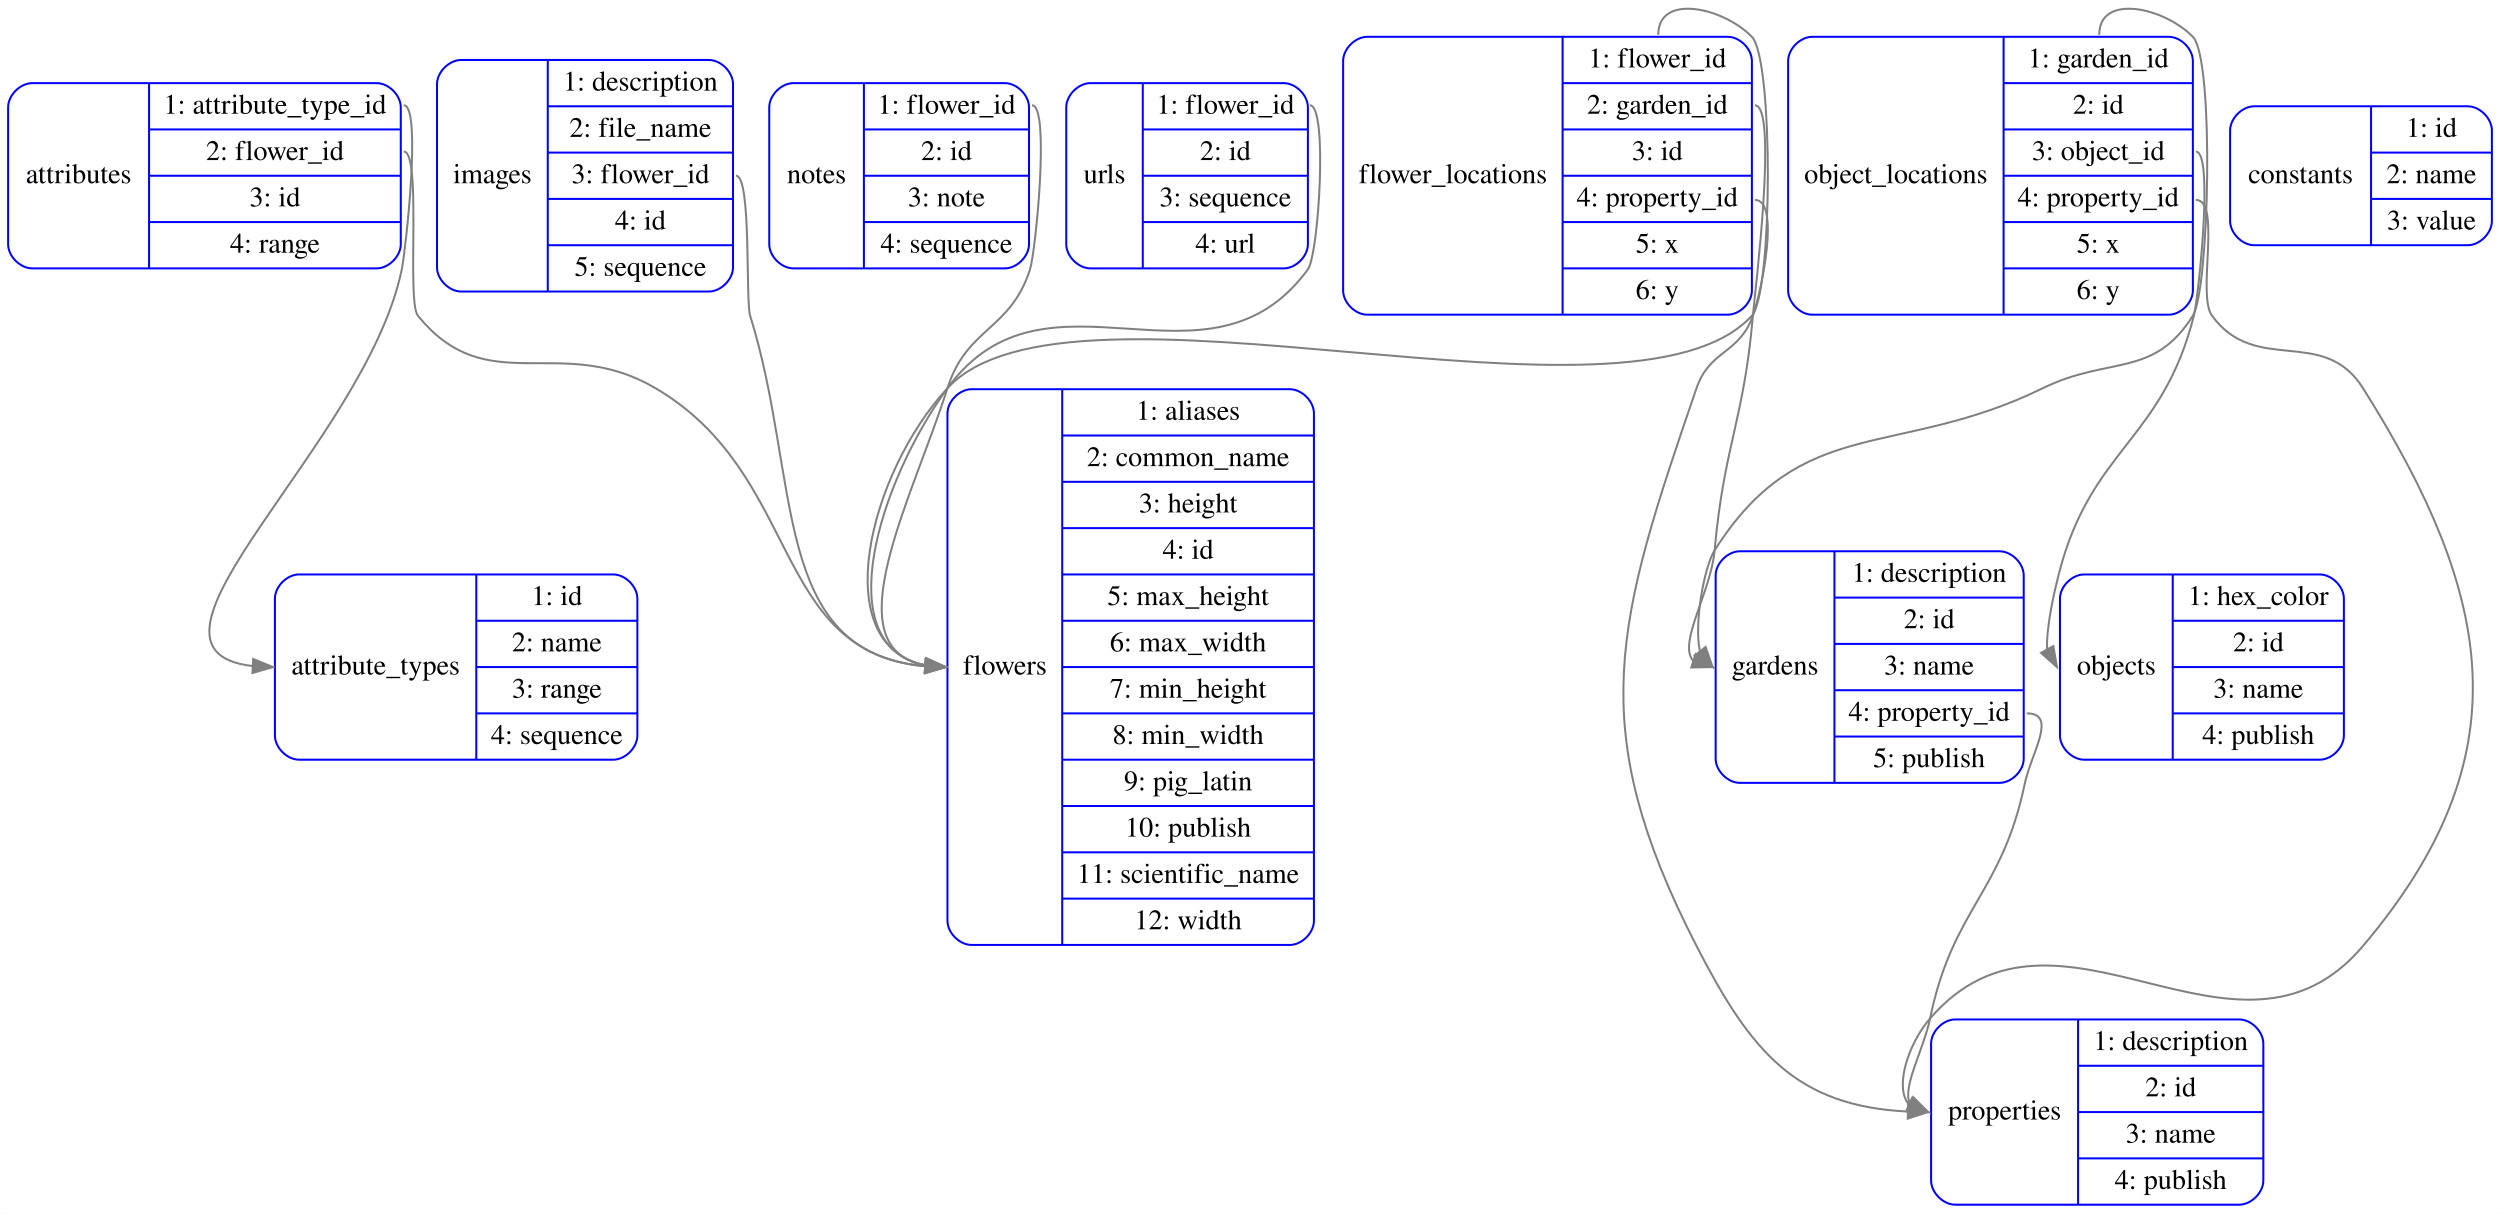
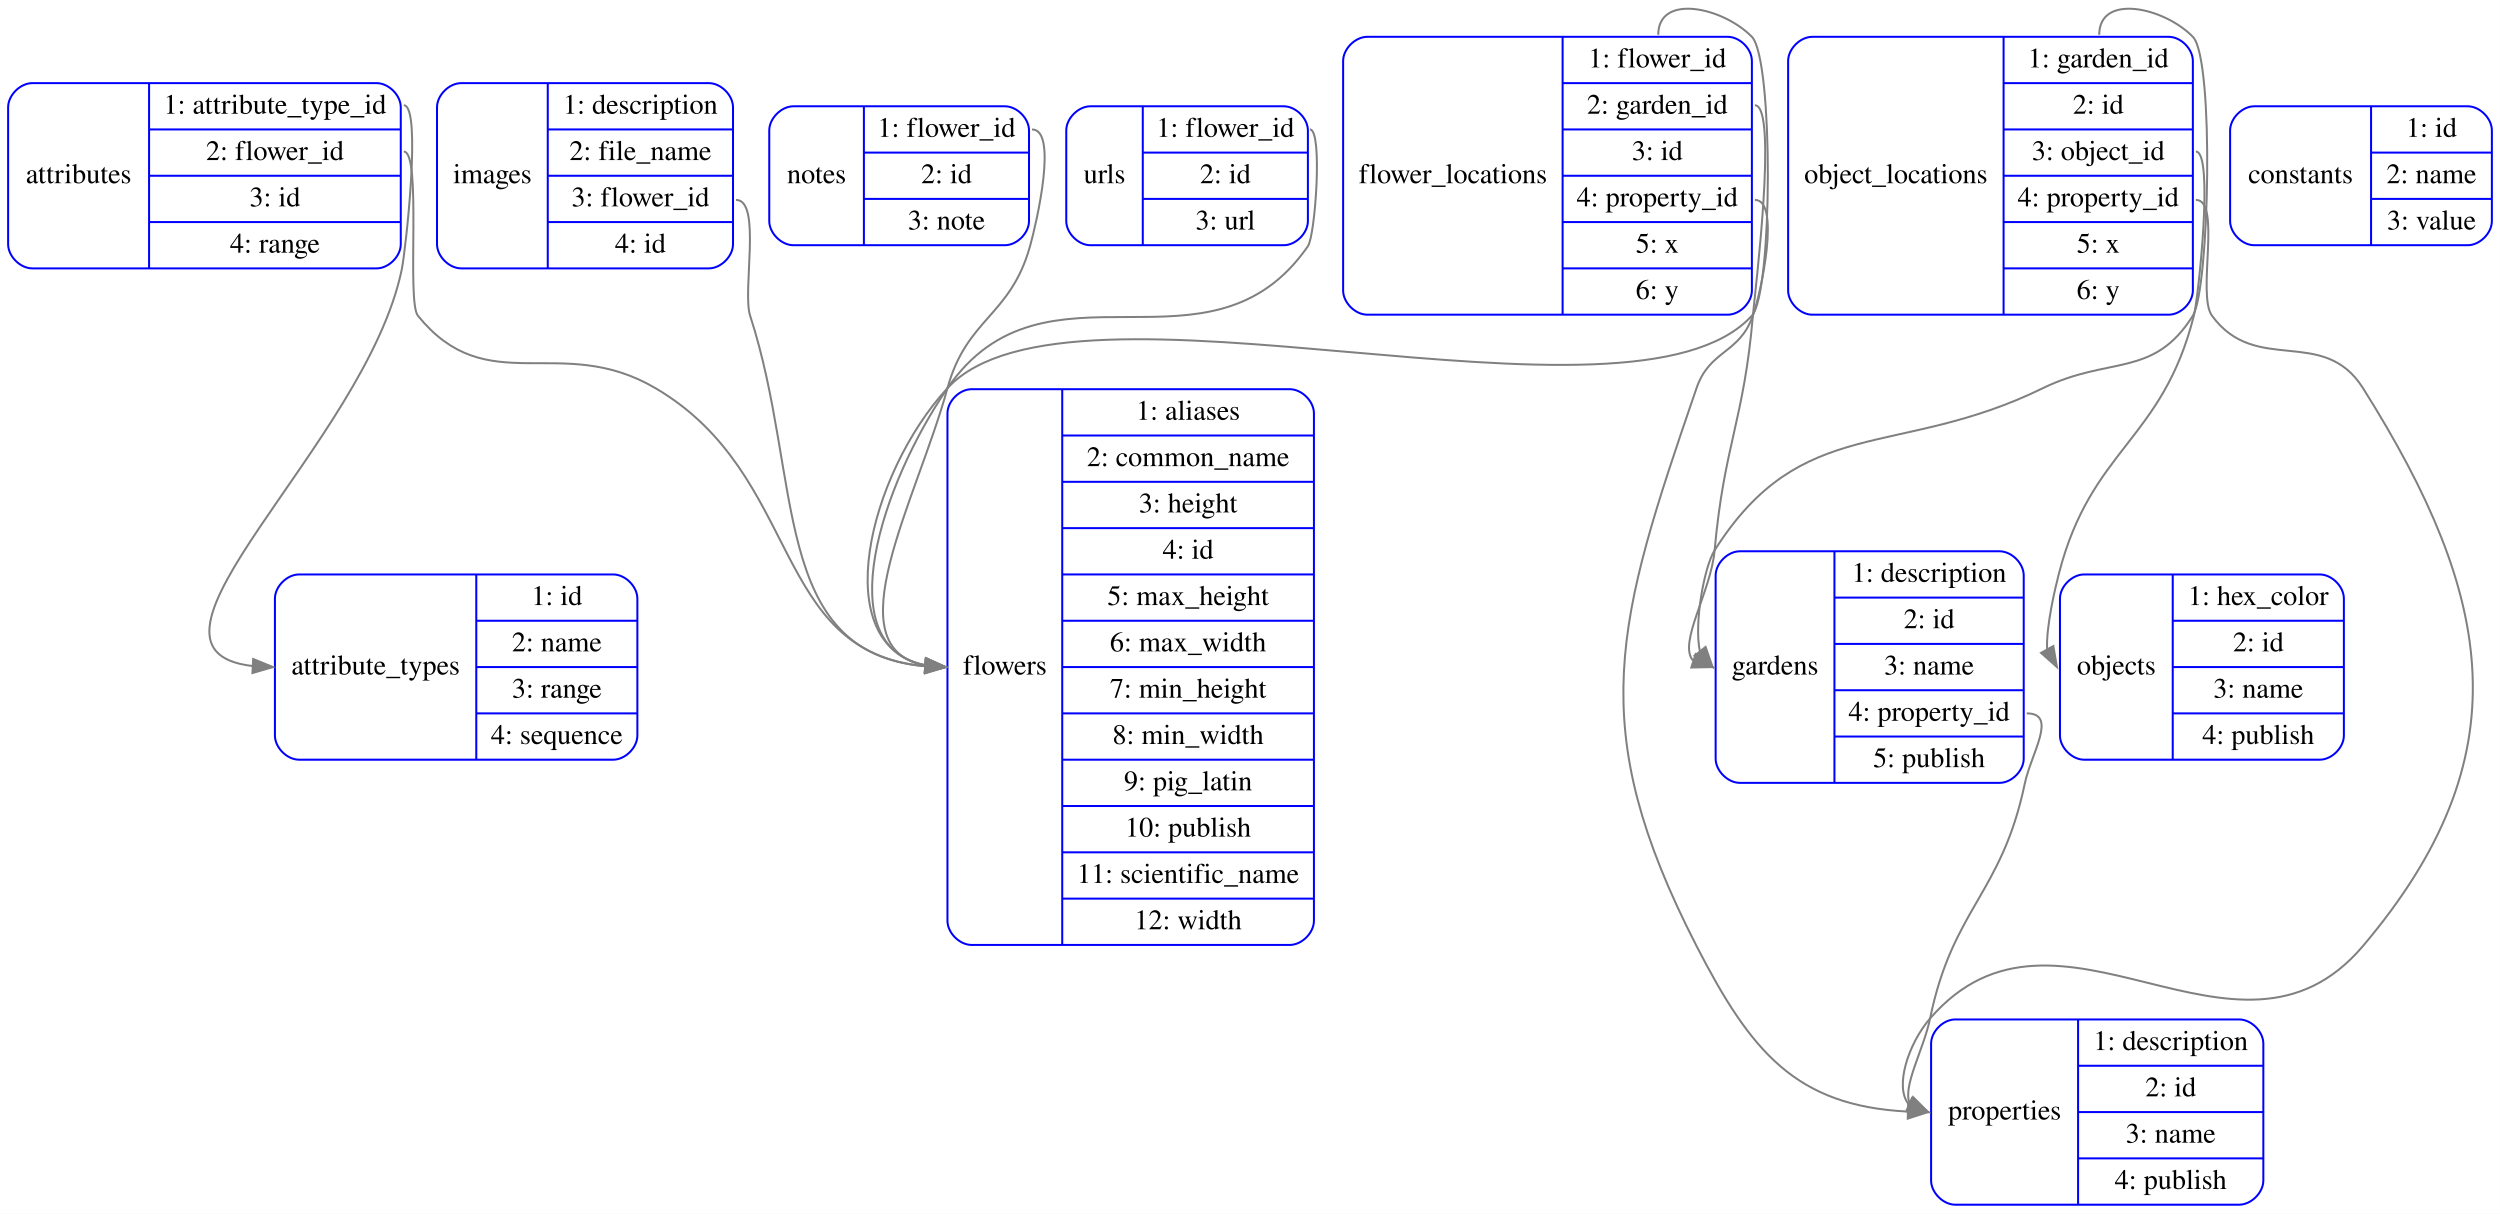
<svg xmlns="http://www.w3.org/2000/svg" width="1242pt" height="603pt" viewBox="0.00 0.00 1241.50 602.79">
  <g id="graph0" class="graph" transform="scale(1 1) rotate(0) translate(4 598.785)">
    <polygon fill="white" stroke="none" points="-4,4 -4,-598.785 1237.5,-598.785 1237.5,4 -4,4" />
    <g id="node1" class="node">
      <path fill="none" stroke="blue" d="M144.5,-221.5C144.5,-221.5 300.5,-221.5 300.5,-221.5 306.5,-221.5 312.5,-227.5 312.5,-233.5 312.5,-233.5 312.5,-301.5 312.5,-301.5 312.5,-307.5 306.5,-313.5 300.5,-313.5 300.5,-313.5 144.5,-313.5 144.5,-313.5 138.5,-313.5 132.5,-307.5 132.5,-301.5 132.5,-301.5 132.5,-233.5 132.5,-233.5 132.5,-227.5 138.5,-221.5 144.5,-221.5" />
      <text text-anchor="middle" x="182.5" y="-263.8" font-family="Times,serif" font-size="14.00">attribute_types</text>
      <polyline fill="none" stroke="blue" points="232.5,-221.5 232.5,-313.5 " />
      <text text-anchor="middle" x="272.5" y="-298.3" font-family="Times,serif" font-size="14.00">1: id</text>
      <polyline fill="none" stroke="blue" points="232.5,-290.5 312.5,-290.5 " />
      <text text-anchor="middle" x="272.5" y="-275.3" font-family="Times,serif" font-size="14.00">2: name</text>
      <polyline fill="none" stroke="blue" points="232.5,-267.5 312.5,-267.5 " />
      <text text-anchor="middle" x="272.5" y="-252.3" font-family="Times,serif" font-size="14.00">3: range</text>
      <polyline fill="none" stroke="blue" points="232.5,-244.5 312.5,-244.5 " />
      <text text-anchor="middle" x="272.5" y="-229.3" font-family="Times,serif" font-size="14.00">4: sequence</text>
    </g>
    <g id="node2" class="node">
      <path fill="none" stroke="blue" d="M12,-465.5C12,-465.5 183,-465.5 183,-465.5 189,-465.5 195,-471.5 195,-477.5 195,-477.5 195,-545.5 195,-545.5 195,-551.5 189,-557.5 183,-557.5 183,-557.5 12,-557.5 12,-557.5 6,-557.5 0,-551.5 0,-545.5 0,-545.5 0,-477.5 0,-477.5 0,-471.5 6,-465.5 12,-465.5" />
      <text text-anchor="middle" x="35" y="-507.8" font-family="Times,serif" font-size="14.00">attributes</text>
      <polyline fill="none" stroke="blue" points="70,-465.5 70,-557.5 " />
      <text text-anchor="middle" x="132.5" y="-542.3" font-family="Times,serif" font-size="14.00">1: attribute_type_id</text>
      <polyline fill="none" stroke="blue" points="70,-534.5 195,-534.5 " />
      <text text-anchor="middle" x="132.5" y="-519.3" font-family="Times,serif" font-size="14.00">2: flower_id</text>
      <polyline fill="none" stroke="blue" points="70,-511.5 195,-511.5 " />
      <text text-anchor="middle" x="132.5" y="-496.3" font-family="Times,serif" font-size="14.00">3: id</text>
      <polyline fill="none" stroke="blue" points="70,-488.5 195,-488.5 " />
      <text text-anchor="middle" x="132.5" y="-473.3" font-family="Times,serif" font-size="14.00">4: range</text>
    </g>
    <g id="edge1" class="edge">
      <path fill="none" stroke="grey" d="M196.5,-546.5C205.556,-546.5 197.333,-473.869 195.5,-465 177.594,-378.344 50.316,-276.26 121.282,-268.032" />
      <polygon fill="grey" stroke="grey" points="121.696,-271.515 131.5,-267.5 121.331,-264.525 121.696,-271.515" />
    </g>
    <g id="node5" class="node">
      <path fill="none" stroke="blue" d="M478.5,-129.5C478.5,-129.5 636.5,-129.5 636.5,-129.5 642.5,-129.5 648.5,-135.5 648.5,-141.5 648.5,-141.5 648.5,-393.5 648.5,-393.5 648.5,-399.5 642.5,-405.5 636.5,-405.5 636.5,-405.5 478.5,-405.5 478.5,-405.5 472.5,-405.5 466.5,-399.5 466.5,-393.5 466.5,-393.5 466.5,-141.5 466.5,-141.5 466.5,-135.5 472.5,-129.5 478.5,-129.5" />
      <text text-anchor="middle" x="495" y="-263.8" font-family="Times,serif" font-size="14.00">flowers</text>
      <polyline fill="none" stroke="blue" points="523.5,-129.5 523.5,-405.5 " />
      <text text-anchor="middle" x="586" y="-390.3" font-family="Times,serif" font-size="14.00">1: aliases</text>
      <polyline fill="none" stroke="blue" points="523.5,-382.5 648.5,-382.5 " />
      <text text-anchor="middle" x="586" y="-367.3" font-family="Times,serif" font-size="14.00">2: common_name</text>
      <polyline fill="none" stroke="blue" points="523.5,-359.5 648.5,-359.5 " />
      <text text-anchor="middle" x="586" y="-344.3" font-family="Times,serif" font-size="14.00">3: height</text>
      <polyline fill="none" stroke="blue" points="523.5,-336.5 648.5,-336.5 " />
      <text text-anchor="middle" x="586" y="-321.3" font-family="Times,serif" font-size="14.00">4: id</text>
      <polyline fill="none" stroke="blue" points="523.5,-313.5 648.5,-313.5 " />
      <text text-anchor="middle" x="586" y="-298.3" font-family="Times,serif" font-size="14.00">5: max_height</text>
      <polyline fill="none" stroke="blue" points="523.5,-290.5 648.5,-290.5 " />
      <text text-anchor="middle" x="586" y="-275.3" font-family="Times,serif" font-size="14.00">6: max_width</text>
      <polyline fill="none" stroke="blue" points="523.5,-267.5 648.5,-267.5 " />
      <text text-anchor="middle" x="586" y="-252.3" font-family="Times,serif" font-size="14.00">7: min_height</text>
      <polyline fill="none" stroke="blue" points="523.5,-244.5 648.5,-244.5 " />
      <text text-anchor="middle" x="586" y="-229.3" font-family="Times,serif" font-size="14.00">8: min_width</text>
      <polyline fill="none" stroke="blue" points="523.5,-221.5 648.5,-221.5 " />
      <text text-anchor="middle" x="586" y="-206.3" font-family="Times,serif" font-size="14.00">9: pig_latin</text>
      <polyline fill="none" stroke="blue" points="523.5,-198.5 648.5,-198.5 " />
      <text text-anchor="middle" x="586" y="-183.3" font-family="Times,serif" font-size="14.00">10: publish</text>
      <polyline fill="none" stroke="blue" points="523.5,-175.5 648.5,-175.5 " />
      <text text-anchor="middle" x="586" y="-160.3" font-family="Times,serif" font-size="14.00">11: scientific_name</text>
      <polyline fill="none" stroke="blue" points="523.5,-152.5 648.5,-152.5 " />
      <text text-anchor="middle" x="586" y="-137.3" font-family="Times,serif" font-size="14.00">12: width</text>
    </g>
    <g id="edge2" class="edge">
      <path fill="none" stroke="grey" d="M196.5,-523.5C205.589,-523.5 197.784,-449.066 203.5,-442 237.985,-399.371 274.22,-433.767 321.5,-406 394.929,-362.876 378.29,-275.091 455.115,-267.962" />
      <polygon fill="grey" stroke="grey" points="455.666,-271.441 465.5,-267.5 455.354,-264.448 455.666,-271.441" />
    </g>
    <g id="node3" class="node">
      <path fill="none" stroke="blue" d="M1115.5,-477C1115.5,-477 1221.5,-477 1221.5,-477 1227.5,-477 1233.5,-483 1233.5,-489 1233.5,-489 1233.5,-534 1233.5,-534 1233.5,-540 1227.5,-546 1221.5,-546 1221.5,-546 1115.5,-546 1115.5,-546 1109.5,-546 1103.5,-540 1103.5,-534 1103.5,-534 1103.5,-489 1103.5,-489 1103.5,-483 1109.5,-477 1115.5,-477" />
      <text text-anchor="middle" x="1138.5" y="-507.8" font-family="Times,serif" font-size="14.00">constants</text>
      <polyline fill="none" stroke="blue" points="1173.5,-477 1173.5,-546 " />
      <text text-anchor="middle" x="1203.5" y="-530.8" font-family="Times,serif" font-size="14.00">1: id</text>
      <polyline fill="none" stroke="blue" points="1173.5,-523 1233.5,-523 " />
      <text text-anchor="middle" x="1203.5" y="-507.8" font-family="Times,serif" font-size="14.00">2: name</text>
      <polyline fill="none" stroke="blue" points="1173.5,-500 1233.5,-500 " />
      <text text-anchor="middle" x="1203.5" y="-484.8" font-family="Times,serif" font-size="14.00">3: value</text>
    </g>
    <g id="node4" class="node">
      <path fill="none" stroke="blue" d="M675,-442.5C675,-442.5 854,-442.5 854,-442.5 860,-442.5 866,-448.5 866,-454.5 866,-454.5 866,-568.5 866,-568.5 866,-574.5 860,-580.5 854,-580.5 854,-580.5 675,-580.5 675,-580.5 669,-580.5 663,-574.5 663,-568.5 663,-568.5 663,-454.5 663,-454.5 663,-448.5 669,-442.5 675,-442.5" />
      <text text-anchor="middle" x="717.5" y="-507.8" font-family="Times,serif" font-size="14.00">flower_locations</text>
      <polyline fill="none" stroke="blue" points="772,-442.5 772,-580.5 " />
      <text text-anchor="middle" x="819" y="-565.3" font-family="Times,serif" font-size="14.00">1: flower_id</text>
      <polyline fill="none" stroke="blue" points="772,-557.5 866,-557.5 " />
      <text text-anchor="middle" x="819" y="-542.3" font-family="Times,serif" font-size="14.00">2: garden_id</text>
      <polyline fill="none" stroke="blue" points="772,-534.5 866,-534.5 " />
      <text text-anchor="middle" x="819" y="-519.3" font-family="Times,serif" font-size="14.00">3: id</text>
      <polyline fill="none" stroke="blue" points="772,-511.5 866,-511.5 " />
      <text text-anchor="middle" x="819" y="-496.3" font-family="Times,serif" font-size="14.00">4: property_id</text>
      <polyline fill="none" stroke="blue" points="772,-488.5 866,-488.5 " />
      <text text-anchor="middle" x="819" y="-473.3" font-family="Times,serif" font-size="14.00">5: x</text>
      <polyline fill="none" stroke="blue" points="772,-465.5 866,-465.5 " />
      <text text-anchor="middle" x="819" y="-450.3" font-family="Times,serif" font-size="14.00">6: y</text>
    </g>
    <g id="edge3" class="edge">
      <path fill="none" stroke="grey" d="M819.5,-581.5C819.5,-602.171 851.541,-595.273 866,-580.5 876.764,-569.502 876.382,-453.359 866,-442 805.865,-376.203 526.872,-471.58 466.5,-406 427.251,-363.365 406.459,-278.259 455.516,-268.432" />
      <polygon fill="grey" stroke="grey" points="455.868,-271.914 465.5,-267.5 455.218,-264.944 455.868,-271.914" />
    </g>
    <g id="node6" class="node">
      <path fill="none" stroke="blue" d="M860,-210C860,-210 989,-210 989,-210 995,-210 1001,-216 1001,-222 1001,-222 1001,-313 1001,-313 1001,-319 995,-325 989,-325 989,-325 860,-325 860,-325 854,-325 848,-319 848,-313 848,-313 848,-222 848,-222 848,-216 854,-210 860,-210" />
      <text text-anchor="middle" x="877.5" y="-263.8" font-family="Times,serif" font-size="14.00">gardens</text>
      <polyline fill="none" stroke="blue" points="907,-210 907,-325 " />
      <text text-anchor="middle" x="954" y="-309.8" font-family="Times,serif" font-size="14.00">1: description</text>
      <polyline fill="none" stroke="blue" points="907,-302 1001,-302 " />
      <text text-anchor="middle" x="954" y="-286.8" font-family="Times,serif" font-size="14.00">2: id</text>
      <polyline fill="none" stroke="blue" points="907,-279 1001,-279 " />
      <text text-anchor="middle" x="954" y="-263.8" font-family="Times,serif" font-size="14.00">3: name</text>
      <polyline fill="none" stroke="blue" points="907,-256 1001,-256 " />
      <text text-anchor="middle" x="954" y="-240.8" font-family="Times,serif" font-size="14.00">4: property_id</text>
      <polyline fill="none" stroke="blue" points="907,-233 1001,-233 " />
      <text text-anchor="middle" x="954" y="-217.8" font-family="Times,serif" font-size="14.00">5: publish</text>
    </g>
    <g id="edge7" class="edge">
      <path fill="none" stroke="grey" d="M867.5,-546.5C879.112,-546.5 867.493,-453.569 866.5,-442 862.014,-389.73 852.187,-377.752 847.5,-325.5 845.629,-304.636 829.118,-279.387 836.821,-270.652" />
      <polygon fill="grey" stroke="grey" points="838.075,-273.925 846.5,-267.5 835.908,-267.269 838.075,-273.925" />
    </g>
    <g id="node11" class="node">
      <path fill="none" stroke="blue" d="M967,-0.5C967,-0.5 1108,-0.5 1108,-0.5 1114,-0.5 1120,-6.5 1120,-12.5 1120,-12.5 1120,-80.5 1120,-80.5 1120,-86.5 1114,-92.5 1108,-92.5 1108,-92.5 967,-92.5 967,-92.5 961,-92.5 955,-86.5 955,-80.5 955,-80.5 955,-12.5 955,-12.5 955,-6.5 961,-0.5 967,-0.5" />
      <text text-anchor="middle" x="991.5" y="-42.8" font-family="Times,serif" font-size="14.00">properties</text>
      <polyline fill="none" stroke="blue" points="1028,-0.5 1028,-92.5 " />
      <text text-anchor="middle" x="1074" y="-77.3" font-family="Times,serif" font-size="14.00">1: description</text>
      <polyline fill="none" stroke="blue" points="1028,-69.5 1120,-69.5 " />
      <text text-anchor="middle" x="1074" y="-54.3" font-family="Times,serif" font-size="14.00">2: id</text>
      <polyline fill="none" stroke="blue" points="1028,-46.5 1120,-46.5 " />
      <text text-anchor="middle" x="1074" y="-31.3" font-family="Times,serif" font-size="14.00">3: name</text>
      <polyline fill="none" stroke="blue" points="1028,-23.5 1120,-23.5 " />
      <text text-anchor="middle" x="1074" y="-8.3" font-family="Times,serif" font-size="14.00">4: publish</text>
    </g>
    <g id="edge10" class="edge">
      <path fill="none" stroke="grey" d="M867.5,-499.5C880.28,-499.5 870.752,-454.051 866.5,-442 859.755,-422.885 845.078,-425.173 838.5,-406 798.546,-289.552 782.279,-238.524 838.5,-129 865.599,-76.209 887.932,-49.601 943.184,-46.756" />
      <polygon fill="grey" stroke="grey" points="943.59,-50.247 953.5,-46.5 943.416,-43.249 943.59,-50.247" />
    </g>
    <g id="edge11" class="edge">
      <path fill="none" stroke="grey" d="M1002.5,-244.5C1018.06,-244.5 1004.68,-224.733 1001.5,-209.5 990.079,-154.848 965.728,-147.692 954.5,-93 951.382,-77.813 940.751,-59.25 944.351,-50.918" />
      <polygon fill="grey" stroke="grey" points="946.017,-54 953.5,-46.5 942.973,-47.697 946.017,-54" />
    </g>
    <g id="node7" class="node">
-       <path fill="none" stroke="blue" d="M225,-454C225,-454 348,-454 348,-454 354,-454 360,-460 360,-466 360,-466 360,-557 360,-557 360,-563 354,-569 348,-569 348,-569 225,-569 225,-569 219,-569 213,-563 213,-557 213,-557 213,-466 213,-466 213,-460 219,-454 225,-454" />
+       <path fill="none" stroke="blue" d="M225,-465.5C225,-465.5 348,-465.5 348,-465.5 354,-465.5 360,-471.5 360,-477.5 360,-477.5 360,-545.5 360,-545.5 360,-551.5 354,-557.5 348,-557.5 348,-557.5 225,-557.5 225,-557.5 219,-557.5 213,-551.5 213,-545.5 213,-545.5 213,-477.5 213,-477.5 213,-471.5 219,-465.5 225,-465.5" />
      <text text-anchor="middle" x="240.5" y="-507.8" font-family="Times,serif" font-size="14.00">images</text>
-       <polyline fill="none" stroke="blue" points="268,-454 268,-569 " />
-       <text text-anchor="middle" x="314" y="-553.8" font-family="Times,serif" font-size="14.00">1: description</text>
-       <polyline fill="none" stroke="blue" points="268,-546 360,-546 " />
-       <text text-anchor="middle" x="314" y="-530.8" font-family="Times,serif" font-size="14.00">2: file_name</text>
-       <polyline fill="none" stroke="blue" points="268,-523 360,-523 " />
-       <text text-anchor="middle" x="314" y="-507.8" font-family="Times,serif" font-size="14.00">3: flower_id</text>
-       <polyline fill="none" stroke="blue" points="268,-500 360,-500 " />
-       <text text-anchor="middle" x="314" y="-484.8" font-family="Times,serif" font-size="14.00">4: id</text>
-       <polyline fill="none" stroke="blue" points="268,-477 360,-477 " />
-       <text text-anchor="middle" x="314" y="-461.8" font-family="Times,serif" font-size="14.00">5: sequence</text>
+       <polyline fill="none" stroke="blue" points="268,-465.5 268,-557.5 " />
+       <text text-anchor="middle" x="314" y="-542.3" font-family="Times,serif" font-size="14.00">1: description</text>
+       <polyline fill="none" stroke="blue" points="268,-534.5 360,-534.5 " />
+       <text text-anchor="middle" x="314" y="-519.3" font-family="Times,serif" font-size="14.00">2: file_name</text>
+       <polyline fill="none" stroke="blue" points="268,-511.5 360,-511.5 " />
+       <text text-anchor="middle" x="314" y="-496.3" font-family="Times,serif" font-size="14.00">3: flower_id</text>
+       <polyline fill="none" stroke="blue" points="268,-488.5 360,-488.5 " />
+       <text text-anchor="middle" x="314" y="-473.3" font-family="Times,serif" font-size="14.00">4: id</text>
    </g>
    <g id="edge4" class="edge">
-       <path fill="none" stroke="grey" d="M361.5,-511.5C369.261,-511.5 366.178,-449.406 368.5,-442 393.96,-360.805 378.192,-274.86 455.111,-267.947" />
-       <polygon fill="grey" stroke="grey" points="455.66,-271.427 465.5,-267.5 455.359,-264.433 455.66,-271.427" />
+       <path fill="none" stroke="grey" d="M361.5,-499.5C374.372,-499.5 364.521,-454.242 368.5,-442 394.802,-361.074 378.261,-274.882 455.116,-267.948" />
+       <polygon fill="grey" stroke="grey" points="455.66,-271.428 465.5,-267.5 455.358,-264.435 455.66,-271.428" />
    </g>
    <g id="node8" class="node">
-       <path fill="none" stroke="blue" d="M390,-465.5C390,-465.5 495,-465.5 495,-465.5 501,-465.5 507,-471.5 507,-477.5 507,-477.5 507,-545.5 507,-545.5 507,-551.5 501,-557.5 495,-557.5 495,-557.5 390,-557.5 390,-557.5 384,-557.5 378,-551.5 378,-545.5 378,-545.5 378,-477.5 378,-477.5 378,-471.5 384,-465.5 390,-465.5" />
+       <path fill="none" stroke="blue" d="M390,-477C390,-477 495,-477 495,-477 501,-477 507,-483 507,-489 507,-489 507,-534 507,-534 507,-540 501,-546 495,-546 495,-546 390,-546 390,-546 384,-546 378,-540 378,-534 378,-534 378,-489 378,-489 378,-483 384,-477 390,-477" />
      <text text-anchor="middle" x="401.5" y="-507.8" font-family="Times,serif" font-size="14.00">notes</text>
-       <polyline fill="none" stroke="blue" points="425,-465.5 425,-557.5 " />
-       <text text-anchor="middle" x="466" y="-542.3" font-family="Times,serif" font-size="14.00">1: flower_id</text>
-       <polyline fill="none" stroke="blue" points="425,-534.5 507,-534.5 " />
-       <text text-anchor="middle" x="466" y="-519.3" font-family="Times,serif" font-size="14.00">2: id</text>
-       <polyline fill="none" stroke="blue" points="425,-511.5 507,-511.5 " />
-       <text text-anchor="middle" x="466" y="-496.3" font-family="Times,serif" font-size="14.00">3: note</text>
-       <polyline fill="none" stroke="blue" points="425,-488.5 507,-488.5 " />
-       <text text-anchor="middle" x="466" y="-473.3" font-family="Times,serif" font-size="14.00">4: sequence</text>
+       <polyline fill="none" stroke="blue" points="425,-477 425,-546 " />
+       <text text-anchor="middle" x="466" y="-530.8" font-family="Times,serif" font-size="14.00">1: flower_id</text>
+       <polyline fill="none" stroke="blue" points="425,-523 507,-523 " />
+       <text text-anchor="middle" x="466" y="-507.8" font-family="Times,serif" font-size="14.00">2: id</text>
+       <polyline fill="none" stroke="blue" points="425,-500 507,-500 " />
+       <text text-anchor="middle" x="466" y="-484.8" font-family="Times,serif" font-size="14.00">3: note</text>
    </g>
    <g id="edge5" class="edge">
-       <path fill="none" stroke="grey" d="M508.5,-546.5C517.556,-546.5 510.261,-473.625 507.5,-465 497.765,-434.588 476.158,-436.436 466.5,-406 449.009,-350.878 409.171,-277.089 455.45,-268.355" />
-       <polygon fill="grey" stroke="grey" points="455.833,-271.836 465.5,-267.5 455.239,-264.861 455.833,-271.836" />
+       <path fill="none" stroke="grey" d="M508.5,-534.5C521.391,-534.5 510.963,-488.917 507.5,-476.5 497.762,-441.586 476.063,-440.963 466.5,-406 451.243,-350.219 409.441,-277.009 455.474,-268.348" />
+       <polygon fill="grey" stroke="grey" points="455.831,-271.831 465.5,-267.5 455.24,-264.856 455.831,-271.831" />
    </g>
    <g id="node9" class="node">
      <path fill="none" stroke="blue" d="M896,-442.5C896,-442.5 1073,-442.5 1073,-442.5 1079,-442.5 1085,-448.5 1085,-454.5 1085,-454.5 1085,-568.5 1085,-568.5 1085,-574.5 1079,-580.5 1073,-580.5 1073,-580.5 896,-580.5 896,-580.5 890,-580.5 884,-574.5 884,-568.5 884,-568.5 884,-454.5 884,-454.5 884,-448.5 890,-442.5 896,-442.5" />
      <text text-anchor="middle" x="937.5" y="-507.8" font-family="Times,serif" font-size="14.00">object_locations</text>
      <polyline fill="none" stroke="blue" points="991,-442.5 991,-580.5 " />
      <text text-anchor="middle" x="1038" y="-565.3" font-family="Times,serif" font-size="14.00">1: garden_id</text>
      <polyline fill="none" stroke="blue" points="991,-557.5 1085,-557.5 " />
      <text text-anchor="middle" x="1038" y="-542.3" font-family="Times,serif" font-size="14.00">2: id</text>
      <polyline fill="none" stroke="blue" points="991,-534.5 1085,-534.5 " />
      <text text-anchor="middle" x="1038" y="-519.3" font-family="Times,serif" font-size="14.00">3: object_id</text>
      <polyline fill="none" stroke="blue" points="991,-511.5 1085,-511.5 " />
      <text text-anchor="middle" x="1038" y="-496.3" font-family="Times,serif" font-size="14.00">4: property_id</text>
      <polyline fill="none" stroke="blue" points="991,-488.5 1085,-488.5 " />
      <text text-anchor="middle" x="1038" y="-473.3" font-family="Times,serif" font-size="14.00">5: x</text>
      <polyline fill="none" stroke="blue" points="991,-465.5 1085,-465.5 " />
      <text text-anchor="middle" x="1038" y="-450.3" font-family="Times,serif" font-size="14.00">6: y</text>
    </g>
    <g id="edge8" class="edge">
      <path fill="none" stroke="grey" d="M1038.5,-581.5C1038.5,-602.171 1070.54,-595.273 1085,-580.5 1095.76,-569.502 1093.18,-455.036 1085,-442 1065.46,-410.849 1043.54,-422.142 1010.5,-406 937.903,-370.534 890.737,-393.756 847.5,-325.5 842.38,-317.418 837.208,-289.384 840.152,-275.466" />
      <polygon fill="grey" stroke="grey" points="843.005,-277.502 846.5,-267.5 837.531,-273.139 843.005,-277.502" />
    </g>
    <g id="node10" class="node">
      <path fill="none" stroke="blue" d="M1031,-221.5C1031,-221.5 1148,-221.5 1148,-221.5 1154,-221.5 1160,-227.5 1160,-233.5 1160,-233.5 1160,-301.5 1160,-301.5 1160,-307.5 1154,-313.5 1148,-313.5 1148,-313.5 1031,-313.5 1031,-313.5 1025,-313.5 1019,-307.5 1019,-301.5 1019,-301.5 1019,-233.5 1019,-233.5 1019,-227.5 1025,-221.5 1031,-221.5" />
      <text text-anchor="middle" x="1047" y="-263.8" font-family="Times,serif" font-size="14.00">objects</text>
      <polyline fill="none" stroke="blue" points="1075,-221.5 1075,-313.5 " />
      <text text-anchor="middle" x="1117.5" y="-298.3" font-family="Times,serif" font-size="14.00">1: hex_color</text>
      <polyline fill="none" stroke="blue" points="1075,-290.5 1160,-290.5 " />
      <text text-anchor="middle" x="1117.5" y="-275.3" font-family="Times,serif" font-size="14.00">2: id</text>
      <polyline fill="none" stroke="blue" points="1075,-267.5 1160,-267.5 " />
      <text text-anchor="middle" x="1117.5" y="-252.3" font-family="Times,serif" font-size="14.00">3: name</text>
      <polyline fill="none" stroke="blue" points="1075,-244.5 1160,-244.5 " />
      <text text-anchor="middle" x="1117.5" y="-229.3" font-family="Times,serif" font-size="14.00">4: publish</text>
    </g>
    <g id="edge9" class="edge">
      <path fill="none" stroke="grey" d="M1086.5,-523.5C1095.56,-523.5 1087.72,-450.781 1085.5,-442 1069.79,-379.742 1034.5,-376.185 1018.5,-314 1016.73,-307.118 1012.04,-287.72 1012.63,-276.269" />
      <polygon fill="grey" stroke="grey" points="1015.71,-277.942 1017.5,-267.5 1009.59,-274.545 1015.71,-277.942" />
    </g>
    <g id="edge12" class="edge">
      <path fill="none" stroke="grey" d="M1086.5,-499.5C1099.4,-499.5 1086.89,-452.418 1094.5,-442 1116.31,-412.14 1149.81,-437.295 1169.5,-406 1235.07,-301.801 1249.04,-222.966 1169.5,-129 1106.9,-55.051 1017.89,-166.272 954.5,-93 943.828,-80.664 936.505,-58.844 944.046,-50.188" />
      <polygon fill="grey" stroke="grey" points="945.455,-53.395 953.5,-46.5 942.912,-46.873 945.455,-53.395" />
    </g>
    <g id="node12" class="node">
-       <path fill="none" stroke="blue" d="M537.5,-465.5C537.5,-465.5 633.5,-465.5 633.5,-465.5 639.5,-465.5 645.5,-471.5 645.5,-477.5 645.5,-477.5 645.5,-545.5 645.5,-545.5 645.5,-551.5 639.5,-557.5 633.5,-557.5 633.5,-557.5 537.5,-557.5 537.5,-557.5 531.5,-557.5 525.5,-551.5 525.5,-545.5 525.5,-545.5 525.5,-477.5 525.5,-477.5 525.5,-471.5 531.5,-465.5 537.5,-465.5" />
+       <path fill="none" stroke="blue" d="M537.5,-477C537.5,-477 633.5,-477 633.5,-477 639.5,-477 645.5,-483 645.5,-489 645.5,-489 645.5,-534 645.5,-534 645.5,-540 639.5,-546 633.5,-546 633.5,-546 537.5,-546 537.5,-546 531.5,-546 525.5,-540 525.5,-534 525.5,-534 525.5,-489 525.5,-489 525.5,-483 531.5,-477 537.5,-477" />
      <text text-anchor="middle" x="544.5" y="-507.8" font-family="Times,serif" font-size="14.00">urls</text>
-       <polyline fill="none" stroke="blue" points="563.5,-465.5 563.5,-557.5 " />
-       <text text-anchor="middle" x="604.5" y="-542.3" font-family="Times,serif" font-size="14.00">1: flower_id</text>
-       <polyline fill="none" stroke="blue" points="563.5,-534.5 645.5,-534.5 " />
-       <text text-anchor="middle" x="604.5" y="-519.3" font-family="Times,serif" font-size="14.00">2: id</text>
-       <polyline fill="none" stroke="blue" points="563.5,-511.5 645.5,-511.5 " />
-       <text text-anchor="middle" x="604.5" y="-496.3" font-family="Times,serif" font-size="14.00">3: sequence</text>
-       <polyline fill="none" stroke="blue" points="563.5,-488.5 645.5,-488.5 " />
-       <text text-anchor="middle" x="604.5" y="-473.3" font-family="Times,serif" font-size="14.00">4: url</text>
+       <polyline fill="none" stroke="blue" points="563.5,-477 563.5,-546 " />
+       <text text-anchor="middle" x="604.5" y="-530.8" font-family="Times,serif" font-size="14.00">1: flower_id</text>
+       <polyline fill="none" stroke="blue" points="563.5,-523 645.5,-523 " />
+       <text text-anchor="middle" x="604.5" y="-507.8" font-family="Times,serif" font-size="14.00">2: id</text>
+       <polyline fill="none" stroke="blue" points="563.5,-500 645.5,-500 " />
+       <text text-anchor="middle" x="604.5" y="-484.8" font-family="Times,serif" font-size="14.00">3: url</text>
    </g>
    <g id="edge6" class="edge">
-       <path fill="none" stroke="grey" d="M646.5,-546.5C655.556,-546.5 650.853,-472.305 645.5,-465 595.992,-397.43 515.837,-473.694 466.5,-406 432.439,-359.265 407.164,-278.104 455.268,-268.448" />
-       <polygon fill="grey" stroke="grey" points="455.865,-271.907 465.5,-267.5 455.22,-264.937 455.865,-271.907" />
+       <path fill="none" stroke="grey" d="M646.5,-534.5C652.945,-534.5 649.173,-481.796 645.5,-476.5 596.769,-406.242 514.878,-476.501 466.5,-406 433.779,-358.317 407.327,-277.99 455.282,-268.437" />
+       <polygon fill="grey" stroke="grey" points="455.862,-271.899 465.5,-267.5 455.222,-264.928 455.862,-271.899" />
    </g>
  </g>
</svg>
